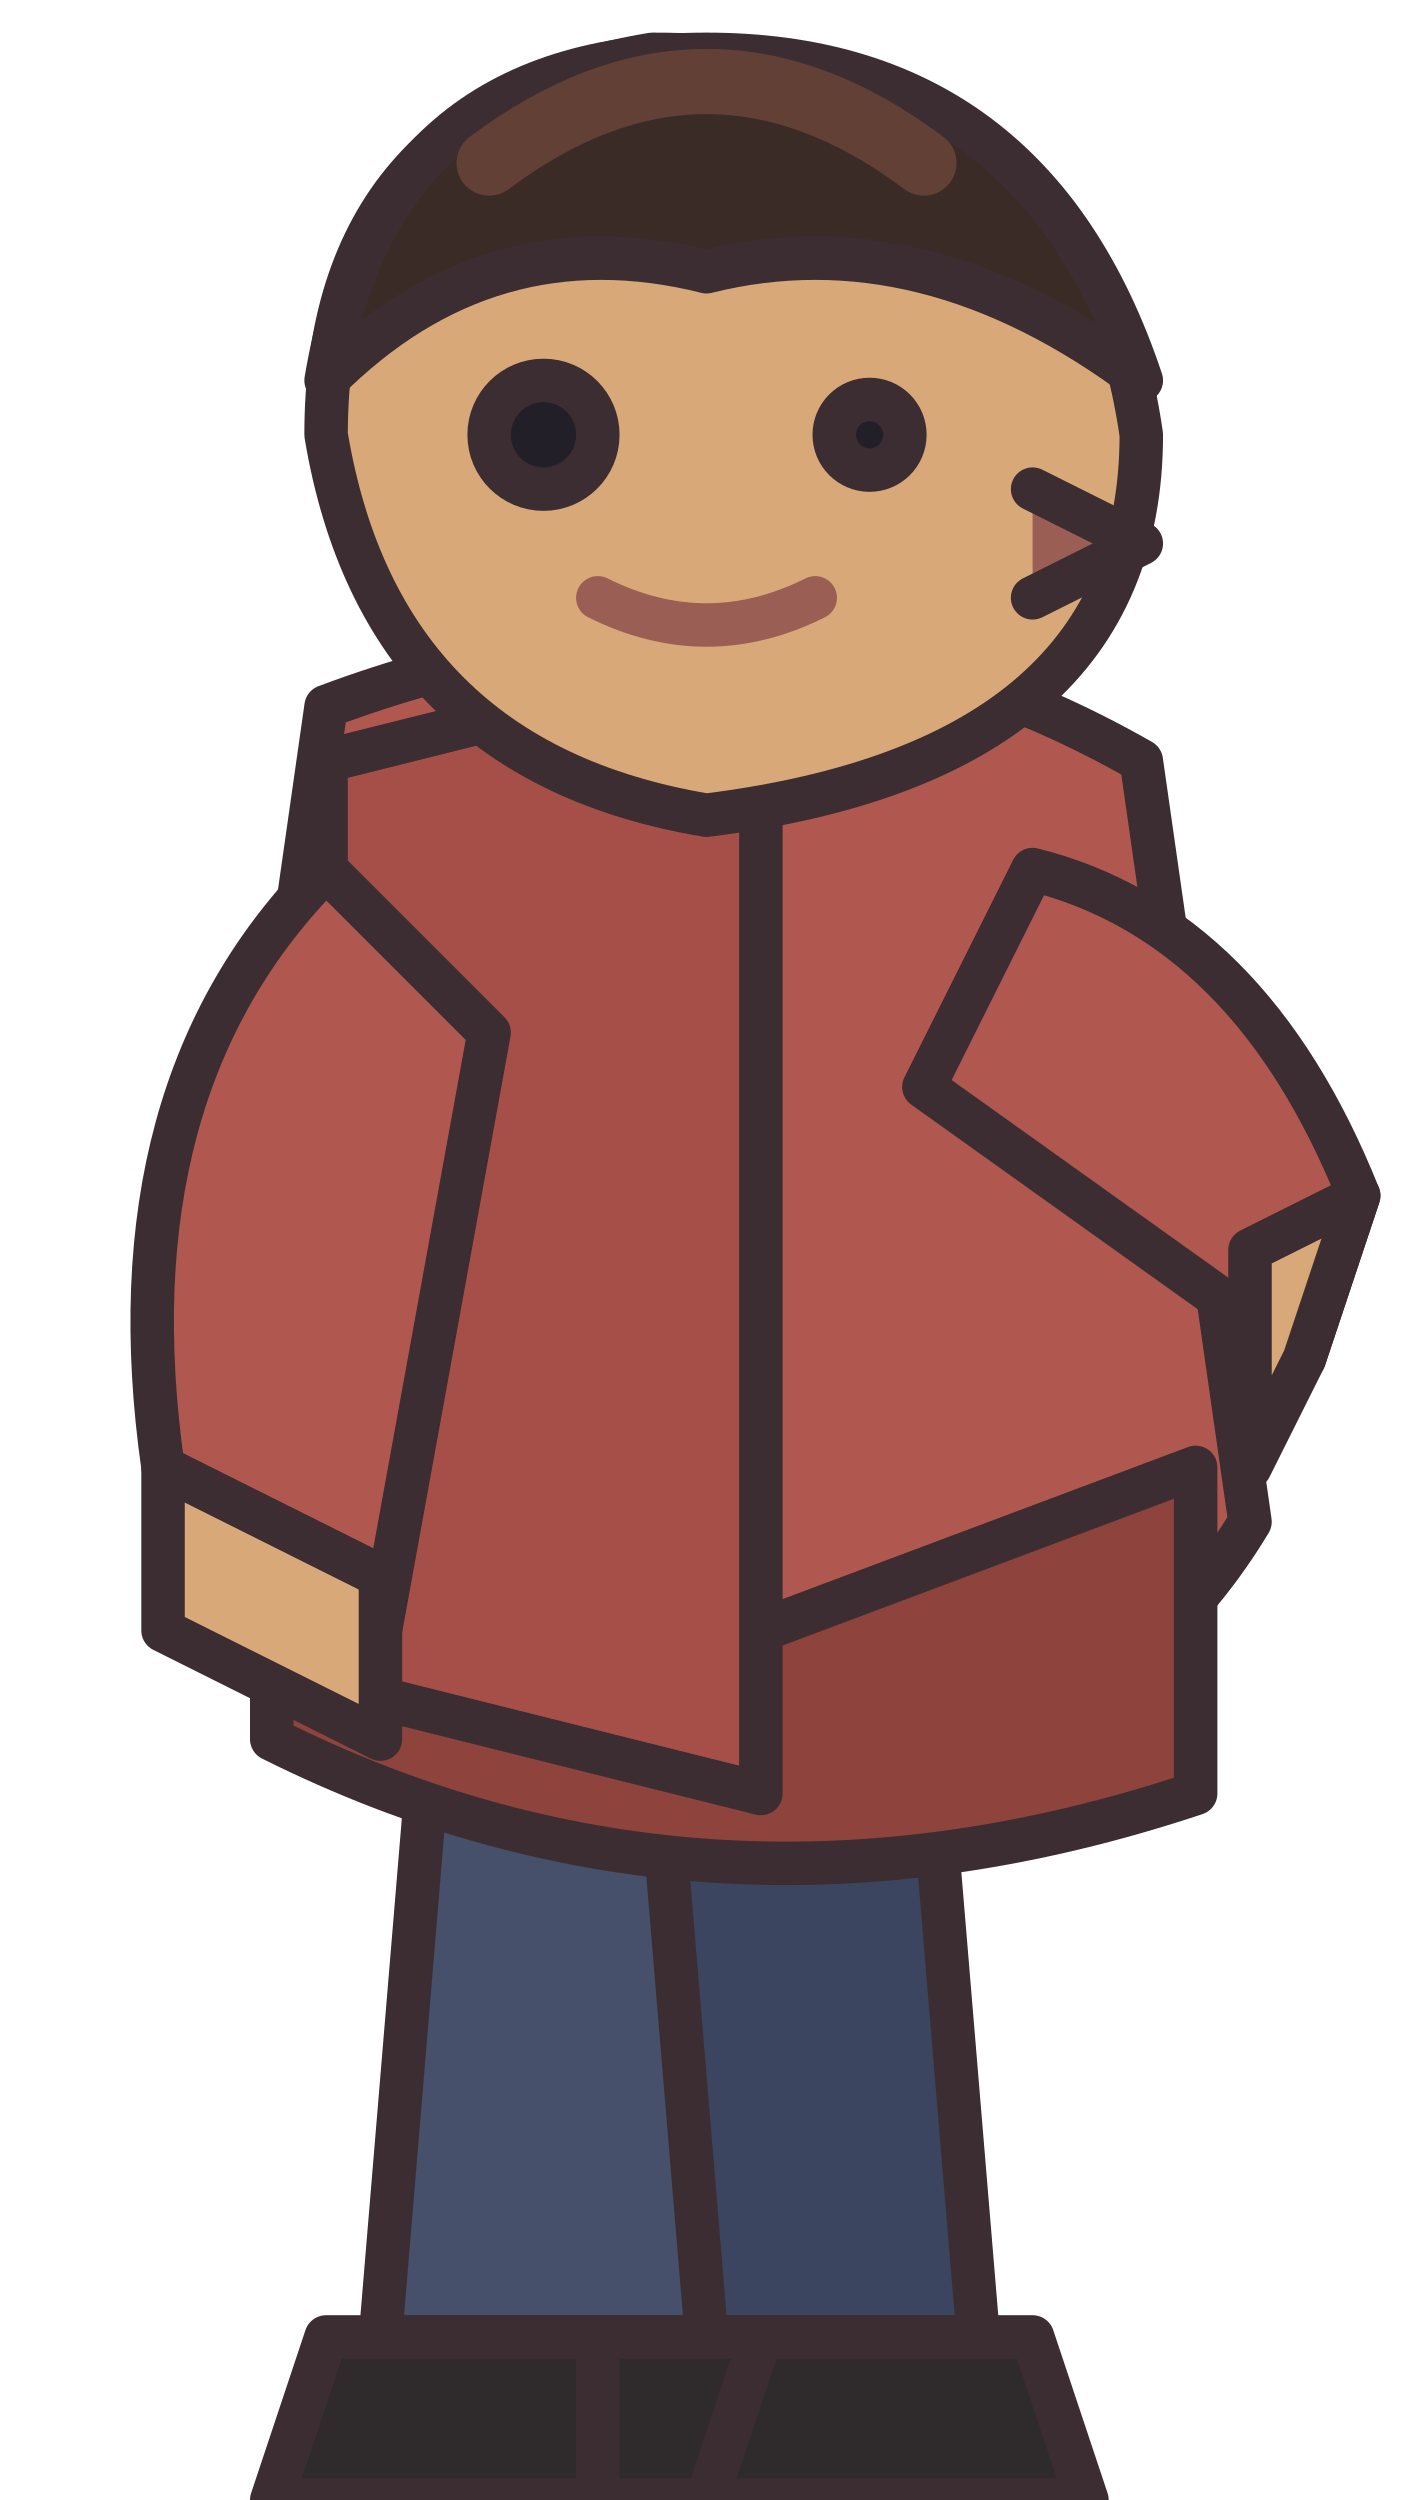
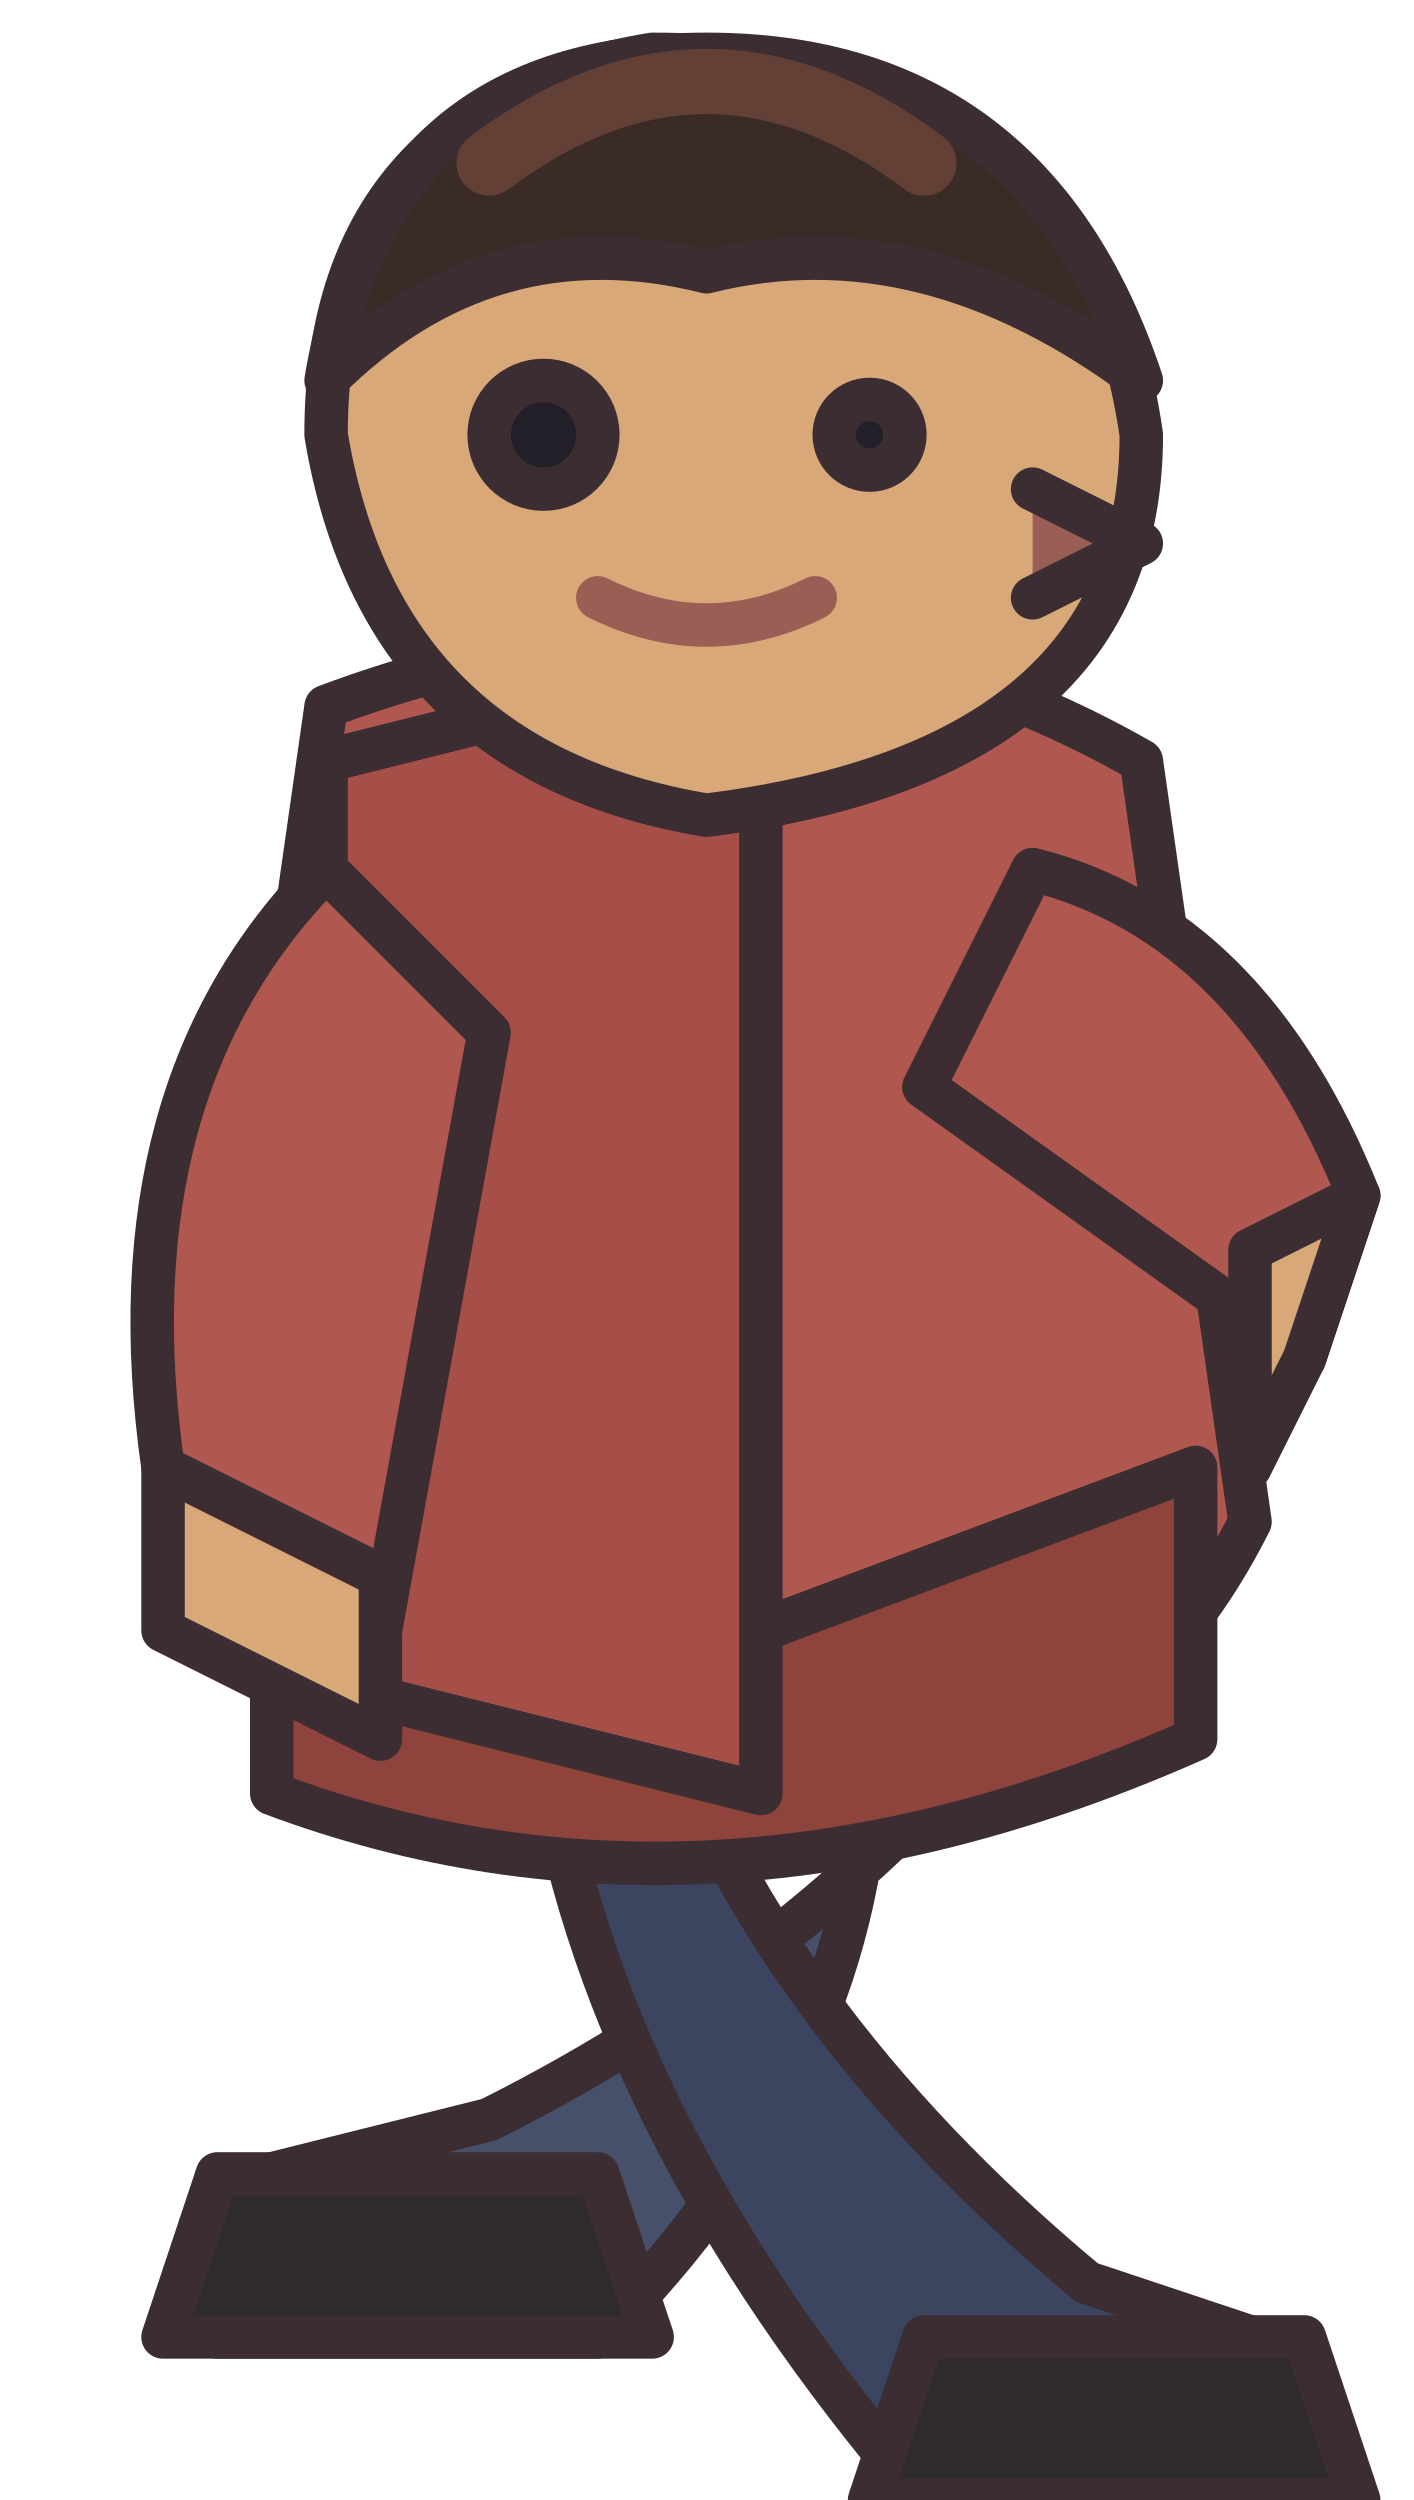
<svg xmlns="http://www.w3.org/2000/svg" width="26" height="46" viewBox="0 0 26 46" shape-rendering="geometricPrecision" stroke="#3b2d32" stroke-width="0.8" stroke-linejoin="round" stroke-linecap="round">
-   <path d="M8 31 L13 31 L13 43 L7 43 Z" fill="#46506b" />
-   <path d="M12 31 L17 31 L18 43 L13 43 Z" fill="#3c4560" />
-   <path d="M6 43 L14 43 L13 46 L5 46 Z M11 43 L19 43 L20 46 L11 46 Z" fill="#2f2a2c" />
-   <path d="M6 13 Q14 10 21 14 L23 28 Q20 33 12 34 Q6 32 4 27 Z" fill="#b0574f" />
-   <path d="M5 27 L14 30 L22 27 L22 33 Q13 36 5 32 Z" fill="#8e433d" />
+   <path id="leg-a" d="M14 31 L19 31 Q15 36 9 39 L5 40 L4 43 L11 43 Q16 38 16 32 Z" fill="#46506b" />
+   <path d="M4 40 L11 40 L12 43 L3 43 Z" fill="#2f2a2c" />
+   <path id="leg-b" d="M7 31 L12 31 Q14 37 20 42 L23 43 L24 46 L17 46 Q11 39 10 32 Z" fill="#3c4560" />
+   <path d="M17 43 L24 43 L25 46 L16 46 Z" fill="#2f2a2c" />
+   <path d="M6 13 Q14 10 21 14 L23 28 Q20 34 12 34 Q6 32 4 27 Z" fill="#b0574f" />
+   <path d="M5 27 L14 30 L22 27 L22 32 Q13 36 5 33 Z" fill="#8e433d" />
  <path d="M6 14 L14 12 L14 33 L6 31 Z" fill="#a64f49" />
  <path d="M6 16 Q2 20 3 27 L7 30 L9 19 Z" fill="#b0574f" />
  <path d="M19 16 Q23 17 25 22 L24 25 L17 20 Z" fill="#b0574f" />
  <path d="M3 27 L7 29 L7 32 L3 30 Z M23 23 L25 22 L24 25 L23 27 Z" fill="#d9a878" />
  <path d="M12 1 Q20 1 21 8 Q21 14 13 15 Q7 14 6 8 Q6 2 12 1 Z" fill="#d9a878" />
  <path d="M6 7 Q7 1 13 1 Q19 1 21 7 Q17 4 13 5 Q9 4 6 7 Z" fill="#3a2b26" />
  <path d="M9 3 Q13 0 17 3" fill="none" stroke="#634035" stroke-width="1.2" />
  <circle cx="10" cy="8" r="1" fill="#221f28" />
  <circle cx="16" cy="8" r="0.65" fill="#221f28" />
  <path d="M19 9 L21 10 L19 11" fill="#9b5e54" />
  <path d="M11 11 Q13 12 15 11" fill="none" stroke="#9b5e54" stroke-width="0.8" />
</svg>
